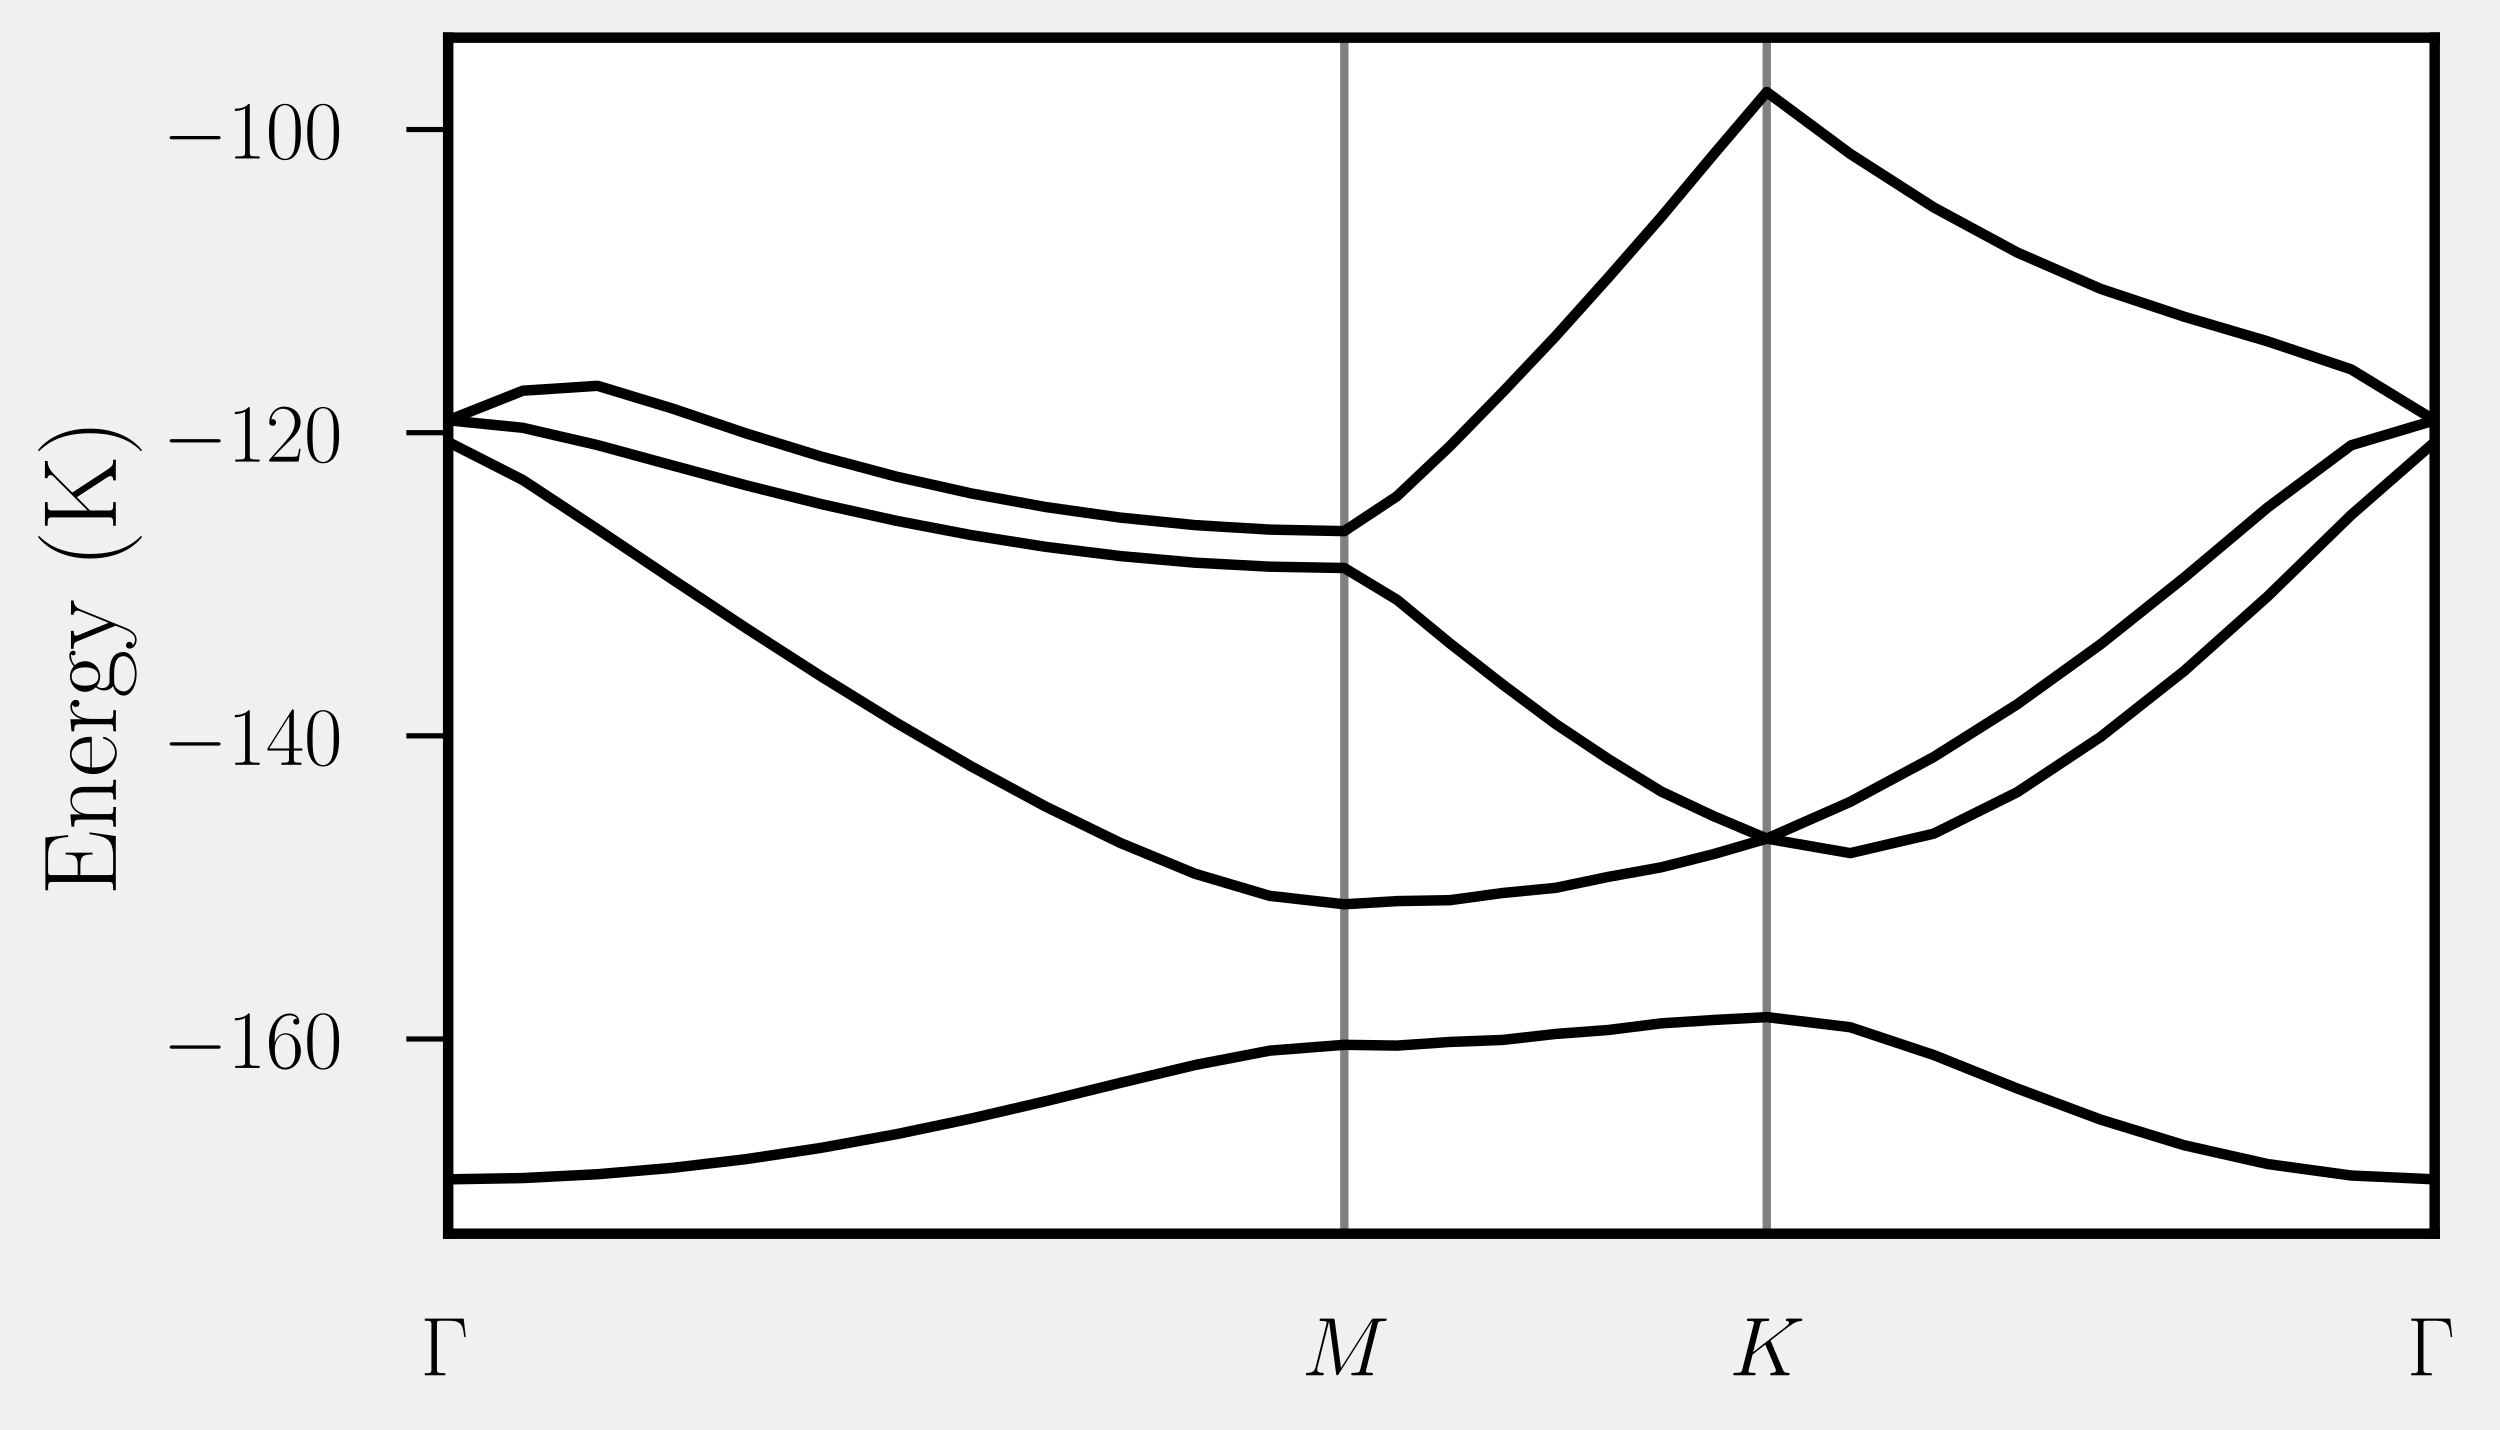
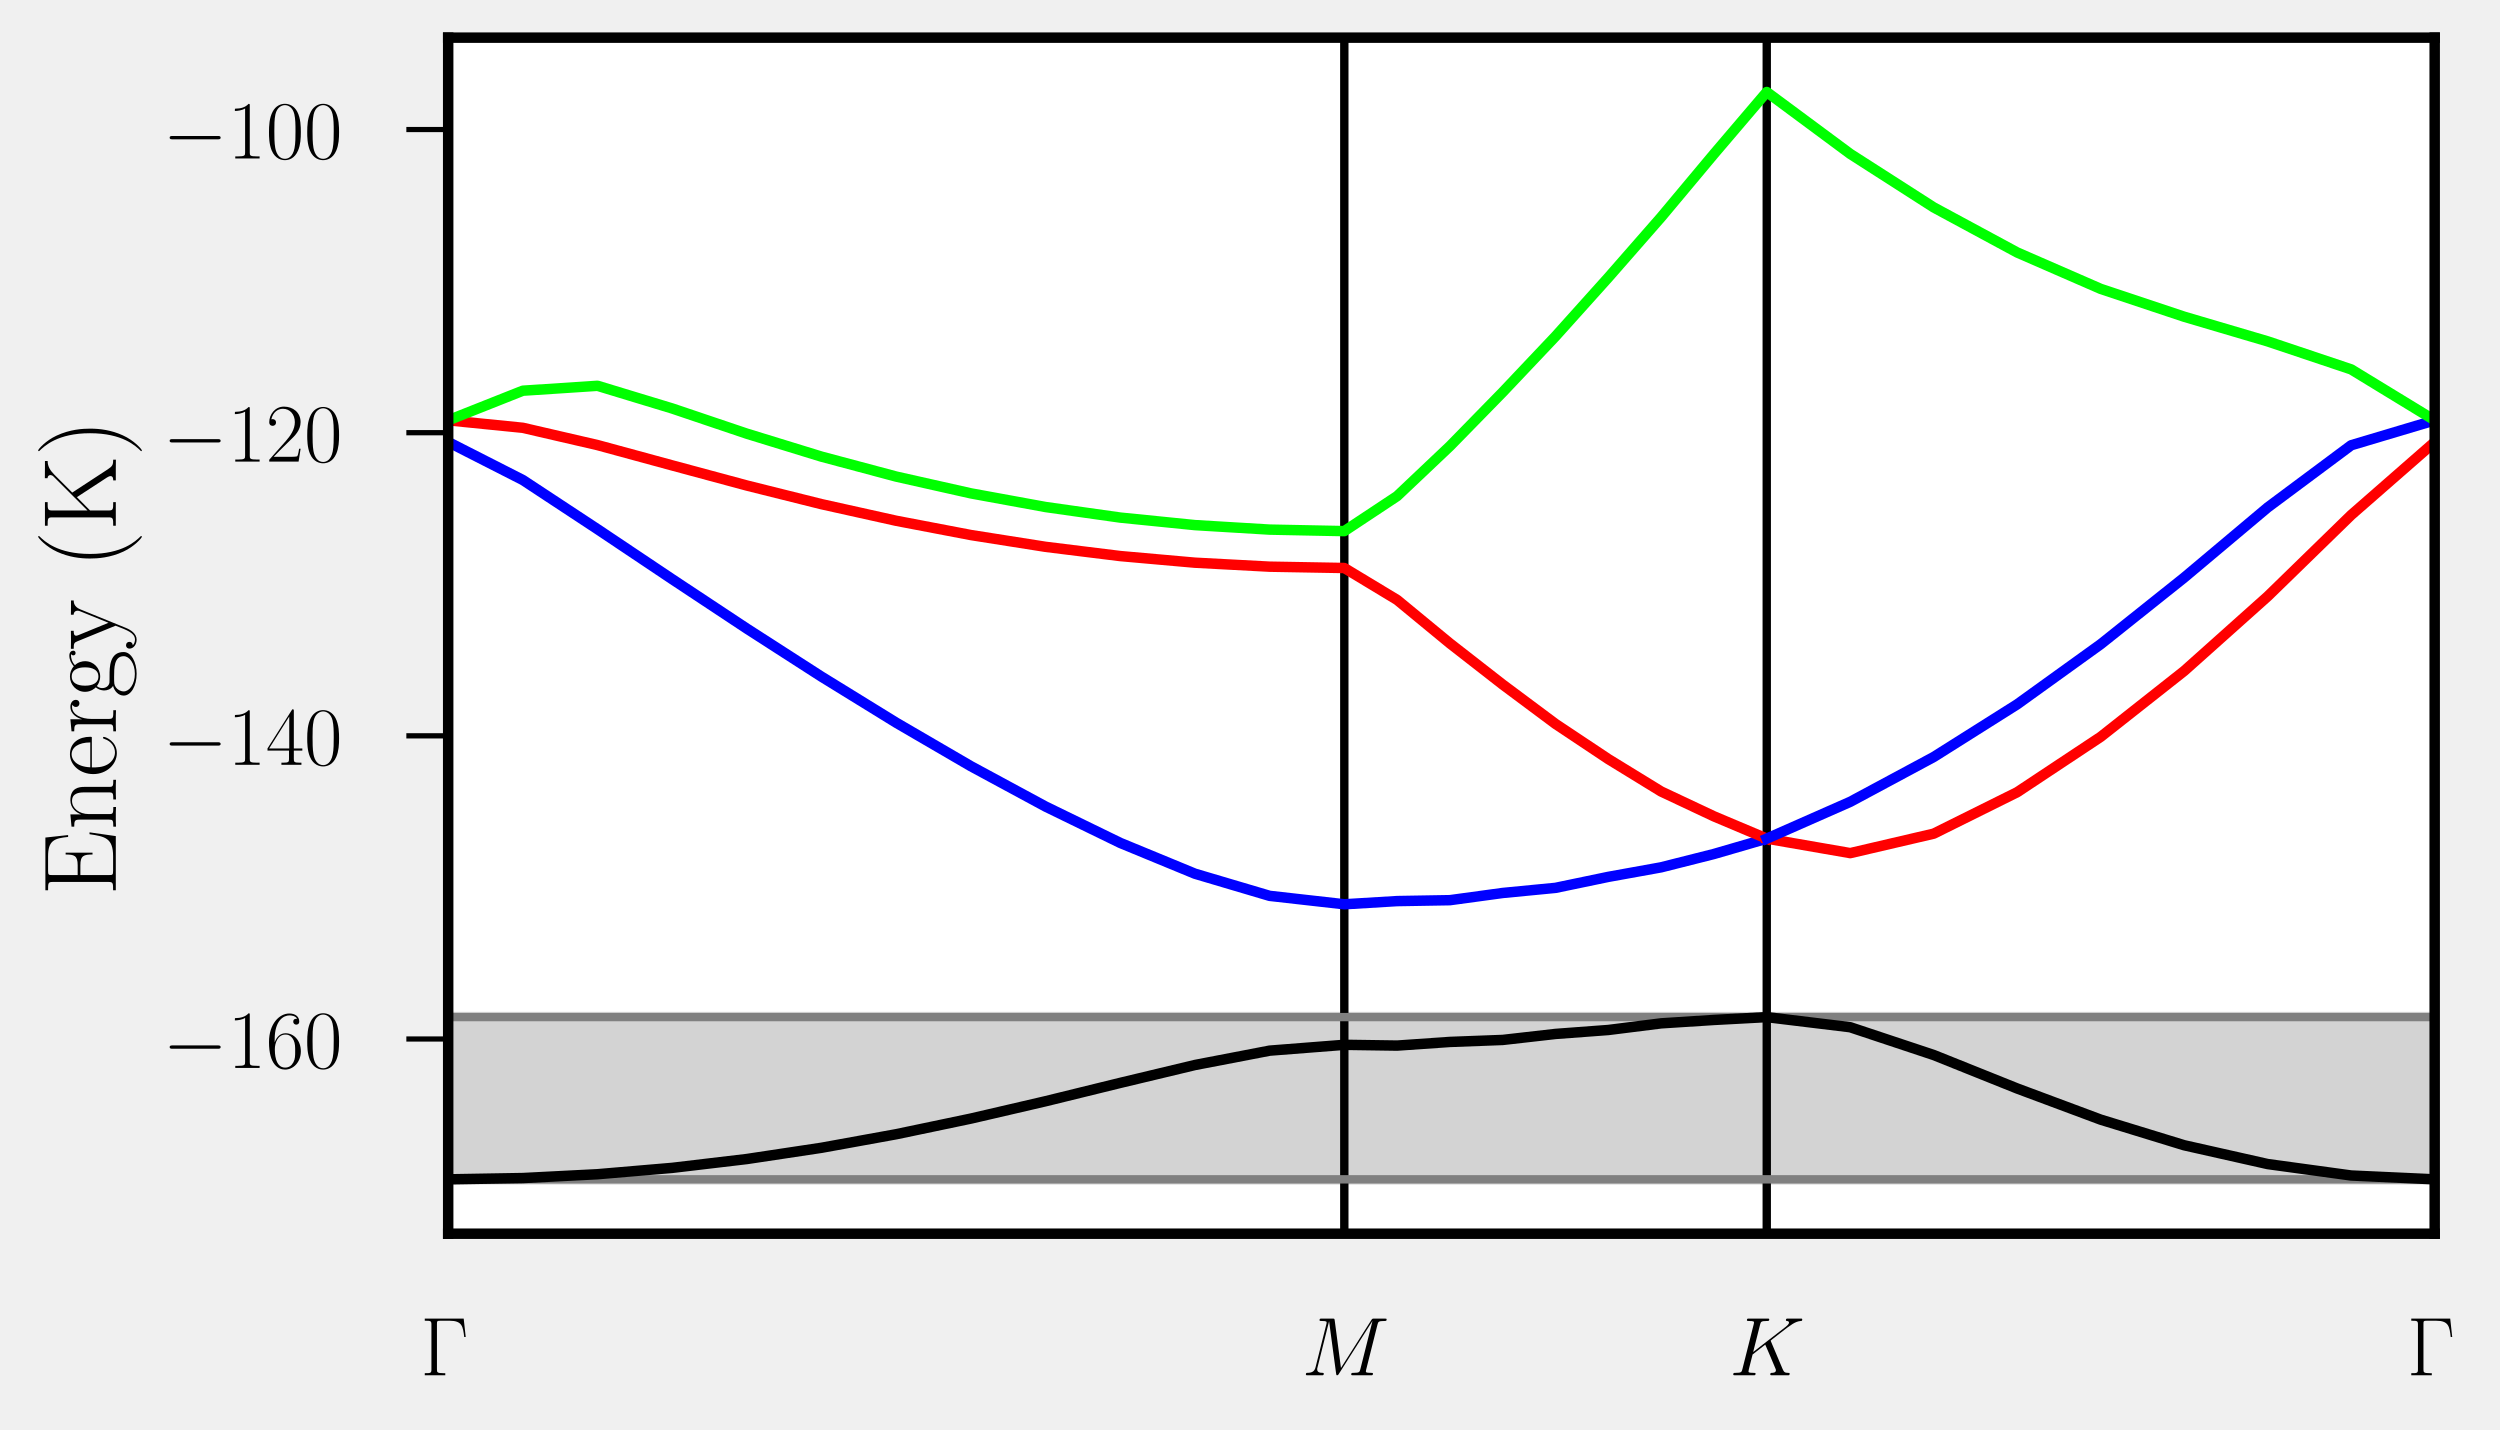
<svg xmlns="http://www.w3.org/2000/svg" xmlns:xlink="http://www.w3.org/1999/xlink" height="136.643pt" version="1.1" viewBox="0 0 239.034 136.643" width="239.034pt">
  <defs>
    <style type="text/css">*{stroke-linecap:butt;stroke-linejoin:round;}</style>
  </defs>
  <g id="figure_1">
    <g id="patch_1">
      <path d="M -0 136.643  L 239.034 136.643  L 239.034 0  L -0 0  z " style="fill:none;" />
    </g>
    <g id="axes_1">
      <g id="patch_2">
        <path d="M 42.852 117.959  L 232.789 117.959  L 232.789 3.6  L 42.852 3.6  z " style="fill:#ffffff;" />
      </g>
+       <g id="PolyCollection_1">
+         <defs>
+           <path d="M 42.852 -39.394  L 42.852 -23.883  L 46.422 -23.883  L 49.992 -23.883  L 53.562 -23.883  L 57.132 -23.883  L 60.702 -23.883  L 64.272 -23.883  L 67.842 -23.883  L 71.413 -23.883  L 74.983 -23.883  L 78.553 -23.883  L 82.123 -23.883  L 85.693 -23.883  L 89.263 -23.883  L 92.833 -23.883  L 96.403 -23.883  L 99.973 -23.883  L 103.543 -23.883  L 107.114 -23.883  L 110.684 -23.883  L 114.254 -23.883  L 117.824 -23.883  L 121.394 -23.883  L 124.964 -23.883  L 128.534 -23.883  L 133.583 -23.883  L 138.632 -23.883  L 143.681 -23.883  L 148.73 -23.883  L 153.779 -23.883  L 158.828 -23.883  L 163.876 -23.883  L 168.925 -23.883  L 176.908 -23.883  L 184.891 -23.883  L 192.874 -23.883  L 200.857 -23.883  L 208.84 -23.883  L 216.823 -23.883  L 224.806 -23.883  L 232.789 -23.883  L 232.789 -39.394  L 232.789 -39.394  L 224.806 -39.394  L 216.823 -39.394  L 208.84 -39.394  L 200.857 -39.394  L 192.874 -39.394  L 184.891 -39.394  L 176.908 -39.394  L 168.925 -39.394  L 163.876 -39.394  L 158.828 -39.394  L 153.779 -39.394  L 148.73 -39.394  L 143.681 -39.394  L 138.632 -39.394  L 133.583 -39.394  L 128.534 -39.394  L 124.964 -39.394  L 121.394 -39.394  L 117.824 -39.394  L 114.254 -39.394  L 110.684 -39.394  L 107.114 -39.394  L 103.543 -39.394  L 99.973 -39.394  L 96.403 -39.394  L 92.833 -39.394  L 89.263 -39.394  L 85.693 -39.394  L 82.123 -39.394  L 78.553 -39.394  L 74.983 -39.394  L 71.413 -39.394  L 67.842 -39.394  L 64.272 -39.394  L 60.702 -39.394  L 57.132 -39.394  L 53.562 -39.394  L 49.992 -39.394  L 46.422 -39.394  L 42.852 -39.394  z " id="ma43bc53a1f" style="stroke:#d3d3d3;" />
+         </defs>
+         <g clip-path="url(#p70a3d787f3)">
+           <use style="fill:#d3d3d3;stroke:#d3d3d3;" x="0" xlink:href="#ma43bc53a1f" y="136.643" />
+         </g>
+       </g>
      <g id="matplotlib.axis_1">
        <g id="xtick_1">
          <g id="text_1">
            <g transform="translate(40.20741 131.4936)scale(0.08 -0.08)">
              <defs>
                <path d="M 51.797 68  L 5.094 68  L 5.094 65.406  C 12 65.406 13.094 65.406 13.094 60.906  L 13.094 7  C 13.094 2.5 12 2.5 5.094 2.5  L 5.094 0  C 8 0 13.594 0 16.703 0  C 20.797 0 25.594 0 29.703 0  L 29.703 2.5  L 27.5 2.5  C 19.906 2.5 19.703 3.5 19.703 7.109  L 19.703 61.5  C 19.703 64.906 19.906 65.406 23.906 65.406  L 34.906 65.406  C 50.094 65.406 50.906 58.406 52.406 45.906  L 54.203 45.906  z " id="CMR17-0" />
              </defs>
              <use transform="scale(0.996264)" xlink:href="#CMR17-0" />
            </g>
          </g>
        </g>
        <g id="xtick_2">
          <g id="text_2">
            <g transform="translate(124.4678 131.4936)scale(0.08 -0.08)">
              <defs>
                <path d="M 90.797 60.719  C 91.703 64.109 91.906 65.109 99 65.109  C 100.906 65.109 101.797 65.109 101.797 67  C 101.797 68 101.094 68 99.203 68  L 87.203 68  C 84.703 68 84.594 67.906 83.5 66.297  L 47 8.781  L 39.5 65.797  C 39.203 68 39.094 68 36.5 68  L 24.094 68  C 22.203 68 21.297 68 21.297 66.109  C 21.297 65.109 22.203 65.109 23.703 65.109  C 29.797 65.109 29.797 64.312 29.797 63.219  C 29.797 63.031 29.797 62.422 29.406 60.922  L 16.594 9.906  C 15.406 5.109 13.094 2.906 6.406 2.906  C 6.094 2.906 4.906 2.906 4.906 1.141  C 4.906 0 5.797 0 6.203 0  C 8.203 0 13.297 0 15.297 0  L 20.094 0  C 21.5 0 23.203 0 24.594 0  C 25.297 0 26.406 0 26.406 1.906  C 26.406 2.812 25.406 2.906 25 2.906  C 21.703 2.906 18.5 3.5 18.5 7.094  C 18.5 8.094 18.5 8.188 18.906 9.578  L 32.703 64.516  L 32.797 64.516  L 41.094 2.688  C 41.406 0.297 41.5 0 42.406 0  C 43.5 0 44 0.797 44.5 1.703  L 84.703 65.016  L 84.797 65.016  L 70.297 7.391  C 69.406 3.906 69.203 2.906 62.203 2.906  C 60.297 2.906 59.297 2.906 59.297 1.094  C 59.297 0 60.203 0 60.797 0  C 62.5 0 64.5 0 66.203 0  L 78 0  C 79.703 0 81.797 0 83.5 0  C 84.297 0 85.406 0 85.406 1.906  C 85.406 2.906 84.5 2.906 83 2.906  C 76.906 2.906 76.906 3.656 76.906 4.594  C 76.906 4.703 76.906 5.391 77.094 6.188  z " id="CMMI12-77" />
              </defs>
              <use transform="scale(0.996264)" xlink:href="#CMMI12-77" />
            </g>
          </g>
        </g>
        <g id="xtick_3">
          <g id="text_3">
            <g transform="translate(165.3547 131.4936)scale(0.08 -0.08)">
              <defs>
                <path d="M 50 40.172  C 49.906 40.469 49.5 41.266 49.5 41.578  C 49.5 41.672 49.594 41.766 51.297 43.062  L 61 50.656  C 74.406 61.016 78.797 64.5 85.703 65.109  C 86.406 65.109 87.406 65.109 87.406 66.906  C 87.406 67.5 87.094 68 86.297 68  C 85.203 68 84 68 82.906 68  L 79.094 68  C 76 68 72.703 68 69.703 68  C 69 68 67.797 68 67.797 66.203  C 67.797 65.203 68.5 65.109 69.094 65.109  C 70.203 65 71.5 64.609 71.5 63.219  C 71.5 61.234 68.5 58.828 67.703 58.234  L 28.5 27.875  L 36.797 60.734  C 37.703 64.109 37.906 65.109 45 65.109  C 46.906 65.109 47.797 65.109 47.797 67  C 47.797 68 46.797 68 46.297 68  C 44.5 68 42.406 68 40.5 68  L 28.703 68  C 26.906 68 24.703 68 22.906 68  C 22.094 68 21 68 21 66.109  C 21 65.109 21.906 65.109 23.406 65.109  C 29.5 65.109 29.5 64.312 29.5 63.219  C 29.5 63.031 29.5 62.422 29.094 60.922  L 15.594 7.375  C 14.703 3.891 14.5 2.891 7.5 2.891  C 5.594 2.891 4.594 2.891 4.594 1.094  C 4.594 0 5.5 0 6.094 0  C 8 0 10 0 11.906 0  L 23.594 0  C 25.5 0 27.594 0 29.5 0  C 30.297 0 31.406 0 31.406 1.891  C 31.406 2.891 30.5 2.891 29 2.891  C 22.906 2.891 22.906 3.688 22.906 4.688  C 22.906 5.391 23.5 7.875 23.906 9.469  L 27.797 24.891  L 43 36.734  C 45.906 30.359 51.203 17.625 55.297 7.891  C 55.594 7.281 55.797 6.688 55.797 5.984  C 55.797 2.891 51.797 2.891 50.906 2.891  C 50 2.891 49 2.891 49 1  C 49 0 50.094 0 50.406 0  C 53.906 0 57.594 0 61.094 0  L 65.906 0  C 67.406 0 69.094 0 70.594 0  C 71.203 0 72.297 0 72.297 1.891  C 72.297 2.891 71.406 2.891 70.406 2.891  C 66.703 2.891 65.406 3.688 63.906 7.281  z " id="CMMI12-75" />
              </defs>
              <use transform="scale(0.996264)" xlink:href="#CMMI12-75" />
            </g>
          </g>
        </g>
        <g id="xtick_4">
          <g id="text_4">
            <g transform="translate(230.145 131.4936)scale(0.08 -0.08)">
              <use transform="scale(0.996264)" xlink:href="#CMR17-0" />
            </g>
          </g>
        </g>
      </g>
      <g id="matplotlib.axis_2">
        <g id="ytick_1">
          <g id="line2d_1">
            <defs>
-               <path d="M 0 0  L -4 0  " id="m6689c58e47" style="stroke:#000000;stroke-width:0.5;" />
+               <path d="M 0 0  L -4 0  " id="m77a286fd39" style="stroke:#000000;stroke-width:0.5;" />
            </defs>
            <g>
-               <use style="stroke:#000000;stroke-width:0.5;" x="42.852" xlink:href="#m6689c58e47" y="99.341" />
+               <use style="stroke:#000000;stroke-width:0.5;" x="42.852" xlink:href="#m77a286fd39" y="99.341" />
            </g>
          </g>
          <g id="text_5">
            <g transform="translate(15.56264 102.1082)scale(0.08 -0.08)">
              <defs>
                <path d="M 65.906 23  C 67.594 23 69.406 23 69.406 25  C 69.406 27 67.594 27 65.906 27  L 11.797 27  C 10.094 27 8.297 27 8.297 25  C 8.297 23 10.094 23 11.797 23  z " id="CMSY10-0" />
                <path d="M 26.594 63.406  C 26.594 65.5 26.5 65.5 25.094 65.5  C 21.203 61.188 15.297 59.797 9.703 59.797  C 9.406 59.797 8.906 59.797 8.797 59.5  C 8.703 59.297 8.703 59.094 8.703 57  C 11.797 57 17 57.594 21 59.984  L 21 7.203  C 21 3.688 20.797 2.5 12.203 2.5  L 9.203 2.5  L 9.203 0  C 14 0 19 0 23.797 0  C 28.594 0 33.594 0 38.406 0  L 38.406 2.5  L 35.406 2.5  C 26.797 2.5 26.594 3.594 26.594 7.156  z " id="CMR17-49" />
                <path d="M 10.594 34  C 10.594 57.656 21.797 63 28.297 63  C 30.406 63 35.5 62.641 37.5 59  C 35.906 59 32.906 59 32.906 55.516  C 32.906 52.828 35.094 51.922 36.5 51.922  C 37.406 51.922 40.094 52.312 40.094 55.625  C 40.094 61.781 35.094 65.297 28.203 65.297  C 16.297 65.297 3.797 52.969 3.797 31  C 3.797 3.953 15.094 -2 23.094 -2  C 32.797 -2 42 6.672 42 20.047  C 42 32.516 33.906 41.594 23.703 41.594  C 17.594 41.594 13.094 37.609 10.594 30.625  z M 23.094 0.391  C 10.797 0.391 10.797 18.75 10.797 22.438  C 10.797 29.625 14.203 40 23.5 40  C 25.203 40 30.094 40 33.406 33.125  C 35.203 29.219 35.203 25.141 35.203 20.141  C 35.203 14.75 35.203 10.781 33.094 6.781  C 30.906 2.672 27.703 0.391 23.094 0.391  z " id="CMR17-54" />
                <path d="M 42 31.641  C 42 37.75 41.906 48.125 37.703 56.109  C 34 63.109 28.094 65.594 22.906 65.594  C 18.094 65.594 12 63.406 8.203 56.203  C 4.203 48.719 3.797 39.438 3.797 31.641  C 3.797 25.953 3.906 17.281 7 9.672  C 11.297 -0.609 19 -2 22.906 -2  C 27.5 -2 34.5 -0.109 38.594 9.375  C 41.594 16.281 42 24.359 42 31.641  z M 22.906 -0.406  C 16.5 -0.406 12.703 5.078 11.297 12.688  C 10.203 18.562 10.203 27.156 10.203 32.75  C 10.203 40.438 10.203 46.828 11.5 52.922  C 13.406 61.391 19 64 22.906 64  C 27 64 32.297 61.297 34.203 53.125  C 35.5 47.438 35.594 40.734 35.594 32.75  C 35.594 26.25 35.594 18.266 34.406 12.375  C 32.297 1.484 26.406 -0.406 22.906 -0.406  z " id="CMR17-48" />
              </defs>
              <use transform="scale(0.996264)" xlink:href="#CMSY10-0" />
              <use transform="translate(77.48747 0)scale(0.996264)" xlink:href="#CMR17-49" />
              <use transform="translate(123.1779 0)scale(0.996264)" xlink:href="#CMR17-54" />
              <use transform="translate(168.8684 0)scale(0.996264)" xlink:href="#CMR17-48" />
            </g>
          </g>
        </g>
        <g id="ytick_2">
          <g id="line2d_2">
            <g>
-               <use style="stroke:#000000;stroke-width:0.5;" x="42.852" xlink:href="#m6689c58e47" y="70.356" />
+               <use style="stroke:#000000;stroke-width:0.5;" x="42.852" xlink:href="#m77a286fd39" y="70.356" />
            </g>
          </g>
          <g id="text_6">
            <g transform="translate(15.56264 73.12333)scale(0.08 -0.08)">
              <defs>
                <path d="M 33.594 64.406  C 33.594 66.5 33.5 66.5 31.703 66.5  L 2 19.594  L 2 17  L 27.797 17  L 27.797 7.141  C 27.797 3.5 27.594 2.5 20.594 2.5  L 18.703 2.5  L 18.703 0  C 21.906 0 27.297 0 30.703 0  C 34.094 0 39.5 0 42.703 0  L 42.703 2.5  L 40.797 2.5  C 33.797 2.5 33.594 3.5 33.594 7.141  L 33.594 17  L 43.797 17  L 43.797 19.594  L 33.594 19.594  z M 28.094 57.859  L 28.094 19.594  L 4 19.594  z " id="CMR17-52" />
              </defs>
              <use transform="scale(0.996264)" xlink:href="#CMSY10-0" />
              <use transform="translate(77.48747 0)scale(0.996264)" xlink:href="#CMR17-49" />
              <use transform="translate(123.1779 0)scale(0.996264)" xlink:href="#CMR17-52" />
              <use transform="translate(168.8684 0)scale(0.996264)" xlink:href="#CMR17-48" />
            </g>
          </g>
        </g>
        <g id="ytick_3">
          <g id="line2d_3">
            <g>
-               <use style="stroke:#000000;stroke-width:0.5;" x="42.852" xlink:href="#m6689c58e47" y="41.371" />
+               <use style="stroke:#000000;stroke-width:0.5;" x="42.852" xlink:href="#m77a286fd39" y="41.371" />
            </g>
          </g>
          <g id="text_7">
            <g transform="translate(15.56264 44.13843)scale(0.08 -0.08)">
              <defs>
                <path d="M 41.703 15.453  L 39.906 15.453  C 38.906 8.375 38.094 7.172 37.703 6.562  C 37.203 5.766 30 5.766 28.594 5.766  L 9.406 5.766  C 13 9.672 20 16.75 28.5 24.953  C 34.594 30.734 41.703 37.531 41.703 47.422  C 41.703 59.219 32.297 66 21.797 66  C 10.797 66 4.094 56.312 4.094 47.344  C 4.094 43.438 7 42.938 8.203 42.938  C 9.203 42.938 12.203 43.547 12.203 47.031  C 12.203 50.109 9.594 51 8.203 51  C 7.594 51 7 50.906 6.594 50.703  C 8.5 59.219 14.297 63.406 20.406 63.406  C 29.094 63.406 34.797 56.516 34.797 47.422  C 34.797 38.734 29.703 31.25 24 24.75  L 4.094 2.281  L 4.094 0  L 39.297 0  z " id="CMR17-50" />
              </defs>
              <use transform="scale(0.996264)" xlink:href="#CMSY10-0" />
              <use transform="translate(77.48747 0)scale(0.996264)" xlink:href="#CMR17-49" />
              <use transform="translate(123.1779 0)scale(0.996264)" xlink:href="#CMR17-50" />
              <use transform="translate(168.8684 0)scale(0.996264)" xlink:href="#CMR17-48" />
            </g>
          </g>
        </g>
        <g id="ytick_4">
          <g id="line2d_4">
            <g>
-               <use style="stroke:#000000;stroke-width:0.5;" x="42.852" xlink:href="#m6689c58e47" y="12.386" />
+               <use style="stroke:#000000;stroke-width:0.5;" x="42.852" xlink:href="#m77a286fd39" y="12.386" />
            </g>
          </g>
          <g id="text_8">
            <g transform="translate(15.56264 15.15353)scale(0.08 -0.08)">
              <use transform="scale(0.996264)" xlink:href="#CMSY10-0" />
              <use transform="translate(77.48747 0)scale(0.996264)" xlink:href="#CMR17-49" />
              <use transform="translate(123.1779 0)scale(0.996264)" xlink:href="#CMR17-48" />
              <use transform="translate(168.8684 0)scale(0.996264)" xlink:href="#CMR17-48" />
            </g>
          </g>
        </g>
        <g id="text_9">
          <g transform="translate(11.07198 85.63069)rotate(-90)scale(0.1 -0.1)">
            <defs>
              <path d="M 60.703 25.234  L 58.906 25.234  C 56.703 10.562 55.406 2.594 37.797 2.594  L 23.906 2.594  C 19.906 2.594 19.703 3.078 19.703 6.469  L 19.703 34  L 29.094 34  C 38.5 34 39.406 30.625 39.406 22.344  L 41.203 22.344  L 41.203 48.141  L 39.406 48.141  C 39.406 39.953 38.5 36.594 29.094 36.594  L 19.703 36.594  L 19.703 61.141  C 19.703 64.5 19.906 65 23.906 65  L 37.594 65  C 53.094 65 54.906 58.891 56.297 45.766  L 58.094 45.766  L 55.703 67.578  L 5.094 67.578  L 5.094 65  C 12 65 13.094 65 13.094 60.531  L 13.094 7.047  C 13.094 2.594 12 2.594 5.094 2.594  L 5.094 0  L 57.094 0  z " id="CMR17-69" />
              <path d="M 41.5 30.203  C 41.5 35.297 40.5 43.594 28.703 43.594  C 20.797 43.594 16.703 37.5 15.203 33.5  L 15.094 33.5  L 15.094 43.594  L 3.297 42.5  L 3.297 39.906  C 9.203 39.906 10.094 39.297 10.094 34.5  L 10.094 6.688  C 10.094 2.875 9.703 2.391 3.297 2.391  L 3.297 -0.203  C 5.703 0 10.094 0 12.703 0  C 15.297 0 19.797 0 22.203 -0.203  L 22.203 2.391  C 15.797 2.391 15.406 2.781 15.406 6.688  L 15.406 25.906  C 15.406 35.109 21 42 28 42  C 35.406 42 36.203 35.406 36.203 30.594  L 36.203 6.688  C 36.203 2.875 35.797 2.391 29.406 2.391  L 29.406 -0.203  C 31.797 0 36.203 0 38.797 0  C 41.406 0 45.906 0 48.297 -0.203  L 48.297 2.391  C 41.906 2.391 41.5 2.781 41.5 6.688  z " id="CMR17-110" />
              <path d="M 38.094 23  C 38.5 23.406 38.5 23.609 38.5 24.625  C 38.5 34.969 33.094 44 21.703 44  C 11.094 44 2.703 33.891 2.703 21.609  C 2.703 8.609 12.203 -1 22.797 -1  C 34 -1 38.406 9.484 38.406 11.562  C 38.406 12.25 37.797 12.25 37.594 12.25  C 36.906 12.25 36.797 12.047 36.406 10.875  C 34.203 4.141 28.703 0.797 23.5 0.797  C 19.203 0.797 14.906 3.172 12.203 7.5  C 9.094 12.547 9.094 18.375 9.094 23  z M 9.203 24.5  C 9.906 39.141 17.594 42.406 21.594 42.406  C 28.406 42.406 33 35.891 33.094 24.5  z " id="CMR17-101" />
              <path d="M 15 23.391  C 15 33 19.094 42 26.594 42  C 27.297 42 28 41.906 28.703 41.594  C 28.703 41.594 26.5 40.891 26.5 38.312  C 26.5 35.906 28.406 34.906 29.906 34.906  C 31.094 34.906 33.297 35.609 33.297 38.406  C 33.297 41.609 30.094 43.594 26.703 43.594  C 19.094 43.594 15.797 36.203 14.797 32.703  L 14.703 32.703  L 14.703 43.594  L 3.094 42.5  L 3.094 39.906  C 9 39.906 9.906 39.297 9.906 34.5  L 9.906 6.688  C 9.906 2.875 9.5 2.391 3.094 2.391  L 3.094 -0.203  C 5.5 0 10.094 0 12.703 0  C 15.594 0 20.703 0 23.406 -0.203  L 23.406 2.391  C 16.203 2.391 15 2.391 15 6.875  z " id="CMR17-114" />
              <path d="M 11.094 18.188  C 13 16.688 16.297 15 20.297 15  C 28.203 15 35 21.203 35 29.5  C 35 32.094 34.203 36.094 31.203 39.203  C 34 42.062 38.094 43 40.406 43  C 40.797 43 41.406 43 41.906 42.719  C 41.5 42.625 40.594 42.234 40.594 40.703  C 40.594 39.484 41.5 38.609 42.797 38.609  C 44.297 38.609 45.094 39.578 45.094 40.844  C 45.094 42.672 43.594 44.594 40.406 44.594  C 36.406 44.594 32.906 42.781 30.094 40.312  C 27.094 43.016 23.5 44 20.297 44  C 12.406 44 5.594 37.797 5.594 29.5  C 5.594 23.781 8.906 20.188 9.906 19.188  C 6.906 15.688 6.906 11.609 6.906 11.109  C 6.906 8.516 7.906 4.719 11.297 2.625  C 6.094 1.328 2 -2.641 2 -7.594  C 2 -14.734 11.5 -20 22.906 -20  C 33.906 -20 43.797 -14.938 43.797 -7.484  C 43.797 6 29 6 21.297 6  C 19 6 14.906 6 14.406 6.109  C 11.297 6.609 9.203 9.406 9.203 12.906  C 9.203 13.797 9.203 16 11.094 18.188  z M 20.297 16.688  C 11.5 16.688 11.5 27.5 11.5 29.516  C 11.5 31.5 11.5 42.312 20.297 42.312  C 29.094 42.312 29.094 31.5 29.094 29.516  C 29.094 27.5 29.094 16.688 20.297 16.688  z M 22.906 -18.297  C 12.906 -18.297 6 -13.047 6 -7.594  C 6 -4.516 7.703 -1.641 9.906 -0.062  C 12.406 1.625 13.406 1.625 20.203 1.625  C 28.406 1.625 39.797 1.625 39.797 -7.594  C 39.797 -13.047 32.906 -18.297 22.906 -18.297  z " id="CMR17-103" />
              <path d="M 39 34.328  C 41.5 40.406 46 40.406 47.406 40.406  L 47.406 43  C 45.5 43 43 43 41.094 43  C 39 43 35.703 43 33.703 43.094  L 33.703 40.5  C 37.5 40.203 37.594 37.406 37.594 36.609  C 37.594 35.625 37.406 35.125 36.906 33.922  L 26 7.016  L 14.094 36.031  C 13.594 37.219 13.594 37.906 13.594 38.016  C 13.594 40.203 15.906 40.406 18.297 40.406  L 18.297 43.094  C 15.906 43 11.594 43 9.094 43  C 6.406 43 3.203 43 1 43.094  L 1 40.406  C 6.406 40.406 7 39.906 8.297 36.719  L 23.203 0.234  C 18.703 -11.531 16.094 -18.406 9.797 -18.406  C 8.703 -18.406 6.203 -18.109 4.406 -16.312  C 6.703 -16.109 7.703 -14.719 7.703 -13.016  C 7.703 -11.328 6.5 -9.828 4.5 -9.828  C 2.297 -9.828 1.203 -11.328 1.203 -13.125  C 1.203 -17.109 5.297 -20 9.797 -20  C 15.594 -20 19.203 -14.406 21.203 -9.438  z " id="CMR17-121" />
              <path d="M 30.594 -24.391  C 30.594 -24.297 30.594 -24.094 30.297 -23.797  C 25.703 -19.125 13.406 -6.359 13.406 24.703  C 13.406 55.766 25.5 68.422 30.406 73.391  C 30.406 73.5 30.594 73.703 30.594 74  C 30.594 74.297 30.297 74.5 29.906 74.5  C 28.797 74.5 20.297 67.125 15.406 56.156  C 10.406 45.109 9 34.359 9 24.812  C 9 17.625 9.703 5.484 15.703 -7.359  C 20.5 -17.734 28.703 -25 29.906 -25  C 30.406 -25 30.594 -24.797 30.594 -24.391  z " id="CMR17-40" />
              <path d="M 36.906 41.797  L 54.203 59.094  C 57.797 62.594 61.594 65.406 67.203 65.406  L 67.203 68  C 65.203 68 62.703 68 60.703 68  C 58 68 53.297 68 50.703 68.094  L 50.703 65.5  C 53.297 65.312 53.703 63.516 53.703 62.797  C 53.703 62.109 53.297 61.016 52.906 60.422  L 19.703 27.156  L 19.703 60.938  C 19.703 65.406 20.797 65.406 27.703 65.406  L 27.703 68  C 24.797 68 19.5 68 16.406 68  C 13.297 68 8 68 5.094 68  L 5.094 65.406  C 12 65.406 13.094 65.406 13.094 60.922  L 13.094 6.969  C 13.094 2.5 12 2.5 5.094 2.5  L 5.094 0  C 8 0 13.297 0 16.406 0  C 19.5 0 24.797 0 27.703 0  L 27.703 2.5  C 20.797 2.5 19.703 2.5 19.703 6.984  L 19.703 24.672  L 32.5 37.344  L 51.406 8.391  C 52 7.391 52.703 6.094 52.703 5.094  C 52.703 2.5 49.906 2.5 48.594 2.5  L 48.594 0  C 51.797 0 56.406 0 59.703 0  C 62.094 0 66.203 0 68.5 -0.094  L 68.5 2.5  C 63.703 2.5 62.203 3.094 59.203 7.703  z " id="CMR17-75" />
              <path d="M 26.297 24.703  C 26.297 31.875 25.594 44.016 19.594 56.859  C 14.797 67.234 6.594 74.5 5.406 74.5  C 5.094 74.5 4.703 74.391 4.703 73.891  C 4.703 73.703 4.797 73.594 4.906 73.391  C 9.703 68.406 21.906 55.75 21.906 24.75  C 21.906 -6.359 9.797 -19.016 4.906 -24.016  C 4.797 -24.203 4.703 -24.312 4.703 -24.5  C 4.703 -25 5.094 -25 5.406 -25  C 6.5 -25 15 -17.625 19.906 -6.656  C 24.906 4.391 26.297 15.141 26.297 24.703  z " id="CMR17-41" />
            </defs>
            <use transform="scale(0.996264)" xlink:href="#CMR17-69" />
            <use transform="translate(62.5863 0)scale(0.996264)" xlink:href="#CMR17-110" />
            <use transform="translate(113.4817 0)scale(0.996264)" xlink:href="#CMR17-101" />
            <use transform="translate(153.9673 0)scale(0.996264)" xlink:href="#CMR17-114" />
            <use transform="translate(189.2481 0)scale(0.996264)" xlink:href="#CMR17-103" />
            <use transform="translate(234.9386 0)scale(0.996264)" xlink:href="#CMR17-121" />
            <use transform="translate(313.3075 0)scale(0.996264)" xlink:href="#CMR17-40" />
            <use transform="translate(348.5882 0)scale(0.996264)" xlink:href="#CMR17-75" />
            <use transform="translate(420.263 0)scale(0.996264)" xlink:href="#CMR17-41" />
          </g>
        </g>
      </g>
      <g id="line2d_5">
-         <path clip-path="url(#pb837774177)" d="M 128.534 117.959  L 128.534 3.6  " style="fill:none;stroke:#808080;stroke-linecap:square;stroke-width:0.8;" />
+         <path clip-path="url(#p70a3d787f3)" d="M 128.534 117.959  L 128.534 3.6  " style="fill:none;stroke:#000000;stroke-linecap:square;stroke-width:0.8;" />
      </g>
      <g id="line2d_6">
-         <path clip-path="url(#pb837774177)" d="M 168.925 117.959  L 168.925 3.6  " style="fill:none;stroke:#808080;stroke-linecap:square;stroke-width:0.8;" />
+         <path clip-path="url(#p70a3d787f3)" d="M 168.925 117.959  L 168.925 3.6  " style="fill:none;stroke:#000000;stroke-linecap:square;stroke-width:0.8;" />
      </g>
      <g id="line2d_7">
-         <path clip-path="url(#pb837774177)" d="M 42.852 112.761  L 46.422 112.699  L 49.992 112.638  L 53.562 112.455  L 57.132 112.272  L 60.702 111.968  L 64.272 111.664  L 67.842 111.241  L 71.413 110.818  L 74.983 110.28  L 78.553 109.742  L 82.123 109.094  L 85.693 108.446  L 89.263 107.699  L 92.833 106.951  L 96.403 106.122  L 99.973 105.292  L 103.543 104.415  L 107.114 103.538  L 110.684 102.684  L 114.254 101.829  L 117.824 101.143  L 121.394 100.456  L 124.964 100.177  L 128.534 99.898  L 133.583 99.973  L 138.632 99.623  L 143.681 99.432  L 148.73 98.858  L 153.779 98.481  L 158.828 97.846  L 163.876 97.521  L 168.925 97.25  L 176.908 98.218  L 184.891 100.875  L 192.874 104.076  L 200.857 107.054  L 208.84 109.503  L 216.823 111.301  L 224.806 112.394  L 232.789 112.761  " style="fill:none;stroke:#000000;stroke-linecap:square;" />
+         <path clip-path="url(#p70a3d787f3)" d="M 42.852 97.25  L 46.422 97.25  L 49.992 97.25  L 53.562 97.25  L 57.132 97.25  L 60.702 97.25  L 64.272 97.25  L 67.842 97.25  L 71.413 97.25  L 74.983 97.25  L 78.553 97.25  L 82.123 97.25  L 85.693 97.25  L 89.263 97.25  L 92.833 97.25  L 96.403 97.25  L 99.973 97.25  L 103.543 97.25  L 107.114 97.25  L 110.684 97.25  L 114.254 97.25  L 117.824 97.25  L 121.394 97.25  L 124.964 97.25  L 128.534 97.25  L 133.583 97.25  L 138.632 97.25  L 143.681 97.25  L 148.73 97.25  L 153.779 97.25  L 158.828 97.25  L 163.876 97.25  L 168.925 97.25  L 176.908 97.25  L 184.891 97.25  L 192.874 97.25  L 200.857 97.25  L 208.84 97.25  L 216.823 97.25  L 224.806 97.25  L 232.789 97.25  " style="fill:none;stroke:#808080;stroke-linecap:square;stroke-width:0.8;" />
      </g>
      <g id="line2d_8">
-         <path clip-path="url(#pb837774177)" d="M 42.852 42.263  L 46.422 44.08  L 49.992 45.898  L 53.562 48.249  L 57.132 50.6  L 60.702 52.99  L 64.272 55.381  L 67.842 57.744  L 71.413 60.108  L 74.983 62.405  L 78.553 64.702  L 82.123 66.902  L 85.693 69.103  L 89.263 71.182  L 92.833 73.261  L 96.403 75.19  L 99.973 77.119  L 103.543 78.857  L 107.114 80.595  L 110.684 82.067  L 114.254 83.539  L 117.824 84.598  L 121.394 85.656  L 124.964 86.059  L 128.534 86.462  L 133.583 86.157  L 138.632 86.069  L 143.681 85.38  L 148.73 84.891  L 153.779 83.84  L 158.828 82.928  L 163.876 81.653  L 168.925 80.184  L 176.908 81.57  L 184.891 79.708  L 192.874 75.743  L 200.857 70.45  L 208.84 64.152  L 216.823 57.018  L 224.806 49.242  L 232.789 42.263  " style="fill:none;stroke:#000000;stroke-linecap:square;" />
+         <path clip-path="url(#p70a3d787f3)" d="M 42.852 112.761  L 46.422 112.761  L 49.992 112.761  L 53.562 112.761  L 57.132 112.761  L 60.702 112.761  L 64.272 112.761  L 67.842 112.761  L 71.413 112.761  L 74.983 112.761  L 78.553 112.761  L 82.123 112.761  L 85.693 112.761  L 89.263 112.761  L 92.833 112.761  L 96.403 112.761  L 99.973 112.761  L 103.543 112.761  L 107.114 112.761  L 110.684 112.761  L 114.254 112.761  L 117.824 112.761  L 121.394 112.761  L 124.964 112.761  L 128.534 112.761  L 133.583 112.761  L 138.632 112.761  L 143.681 112.761  L 148.73 112.761  L 153.779 112.761  L 158.828 112.761  L 163.876 112.761  L 168.925 112.761  L 176.908 112.761  L 184.891 112.761  L 192.874 112.761  L 200.857 112.761  L 208.84 112.761  L 216.823 112.761  L 224.806 112.761  L 232.789 112.761  " style="fill:none;stroke:#808080;stroke-linecap:square;stroke-width:0.8;" />
      </g>
      <g id="line2d_9">
-         <path clip-path="url(#pb837774177)" d="M 42.852 40.188  L 46.422 40.546  L 49.992 40.904  L 53.562 41.731  L 57.132 42.557  L 60.702 43.528  L 64.272 44.5  L 67.842 45.462  L 71.413 46.424  L 74.983 47.316  L 78.553 48.207  L 82.123 49  L 85.693 49.794  L 89.263 50.476  L 92.833 51.158  L 96.403 51.722  L 99.973 52.285  L 103.543 52.727  L 107.114 53.168  L 110.684 53.485  L 114.254 53.801  L 117.824 53.991  L 121.394 54.182  L 124.964 54.245  L 128.534 54.309  L 133.583 57.358  L 138.632 61.518  L 143.681 65.454  L 148.73 69.217  L 153.779 72.58  L 158.828 75.678  L 163.876 78.054  L 168.925 80.184  L 176.908 76.664  L 184.891 72.377  L 192.874 67.341  L 200.857 61.593  L 208.84 55.224  L 216.823 48.516  L 224.806 42.571  L 232.789 40.188  " style="fill:none;stroke:#000000;stroke-linecap:square;" />
+         <path clip-path="url(#p70a3d787f3)" d="M 42.852 112.761  L 46.422 112.699  L 49.992 112.638  L 53.562 112.455  L 57.132 112.272  L 60.702 111.968  L 64.272 111.664  L 67.842 111.241  L 71.413 110.818  L 74.983 110.28  L 78.553 109.742  L 82.123 109.094  L 85.693 108.446  L 89.263 107.699  L 92.833 106.951  L 96.403 106.122  L 99.973 105.292  L 103.543 104.415  L 107.114 103.538  L 110.684 102.684  L 114.254 101.829  L 117.824 101.143  L 121.394 100.456  L 124.964 100.177  L 128.534 99.898  L 133.583 99.973  L 138.632 99.623  L 143.681 99.432  L 148.73 98.858  L 153.779 98.481  L 158.828 97.846  L 163.876 97.521  L 168.925 97.25  L 176.908 98.218  L 184.891 100.875  L 192.874 104.076  L 200.857 107.054  L 208.84 109.503  L 216.823 111.301  L 224.806 112.394  L 232.789 112.761  " style="fill:none;stroke:#000000;stroke-linecap:square;" />
      </g>
      <g id="line2d_10">
-         <path clip-path="url(#pb837774177)" d="M 42.852 40.188  L 46.422 38.772  L 49.992 37.356  L 53.562 37.122  L 57.132 36.887  L 60.702 37.972  L 64.272 39.056  L 67.842 40.262  L 71.413 41.467  L 74.983 42.565  L 78.553 43.663  L 82.123 44.616  L 85.693 45.569  L 89.263 46.371  L 92.833 47.173  L 96.403 47.826  L 99.973 48.479  L 103.543 48.984  L 107.114 49.489  L 110.684 49.848  L 114.254 50.208  L 117.824 50.423  L 121.394 50.638  L 124.964 50.71  L 128.534 50.782  L 133.583 47.437  L 138.632 42.657  L 143.681 37.492  L 148.73 32.154  L 153.779 26.531  L 158.828 20.76  L 163.876 14.723  L 168.925 8.798  L 176.908 14.714  L 184.891 19.832  L 192.874 24.142  L 200.857 27.622  L 208.84 30.284  L 216.823 32.641  L 224.806 35.319  L 232.789 40.188  " style="fill:none;stroke:#000000;stroke-linecap:square;" />
+         <path clip-path="url(#p70a3d787f3)" d="M 42.852 42.263  L 46.422 44.08  L 49.992 45.898  L 53.562 48.249  L 57.132 50.6  L 60.702 52.99  L 64.272 55.381  L 67.842 57.744  L 71.413 60.108  L 74.983 62.405  L 78.553 64.702  L 82.123 66.902  L 85.693 69.103  L 89.263 71.182  L 92.833 73.261  L 96.403 75.19  L 99.973 77.119  L 103.543 78.857  L 107.114 80.595  L 110.684 82.067  L 114.254 83.539  L 117.824 84.598  L 121.394 85.656  L 124.964 86.059  L 128.534 86.462  L 133.583 86.157  L 138.632 86.069  L 143.681 85.38  L 148.73 84.891  L 153.779 83.84  L 158.828 82.928  L 163.876 81.653  L 168.925 80.184  " style="fill:none;stroke:#0000ff;stroke-linecap:square;" />
+       </g>
+       <g id="line2d_11">
+         <path clip-path="url(#p70a3d787f3)" d="M 42.852 40.188  L 46.422 40.546  L 49.992 40.904  L 53.562 41.731  L 57.132 42.557  L 60.702 43.528  L 64.272 44.5  L 67.842 45.462  L 71.413 46.424  L 74.983 47.316  L 78.553 48.207  L 82.123 49  L 85.693 49.794  L 89.263 50.476  L 92.833 51.158  L 96.403 51.722  L 99.973 52.285  L 103.543 52.727  L 107.114 53.168  L 110.684 53.485  L 114.254 53.801  L 117.824 53.991  L 121.394 54.182  L 124.964 54.245  L 128.534 54.309  L 133.583 57.358  L 138.632 61.518  L 143.681 65.454  L 148.73 69.217  L 153.779 72.58  L 158.828 75.678  L 163.876 78.054  L 168.925 80.184  " style="fill:none;stroke:#ff0000;stroke-linecap:square;" />
+       </g>
+       <g id="line2d_12">
+         <path clip-path="url(#p70a3d787f3)" d="M 168.925 80.184  L 176.908 81.57  L 184.891 79.708  L 192.874 75.743  L 200.857 70.45  L 208.84 64.152  L 216.823 57.018  L 224.806 49.242  L 232.789 42.263  " style="fill:none;stroke:#ff0000;stroke-linecap:square;" />
+       </g>
+       <g id="line2d_13">
+         <path clip-path="url(#p70a3d787f3)" d="M 168.925 80.184  L 176.908 76.664  L 184.891 72.377  L 192.874 67.341  L 200.857 61.593  L 208.84 55.224  L 216.823 48.516  L 224.806 42.571  L 232.789 40.188  " style="fill:none;stroke:#0000ff;stroke-linecap:square;" />
+       </g>
+       <g id="line2d_14">
+         <path clip-path="url(#p70a3d787f3)" d="M 42.852 40.188  L 46.422 38.772  L 49.992 37.356  L 53.562 37.122  L 57.132 36.887  L 60.702 37.972  L 64.272 39.056  L 67.842 40.262  L 71.413 41.467  L 74.983 42.565  L 78.553 43.663  L 82.123 44.616  L 85.693 45.569  L 89.263 46.371  L 92.833 47.173  L 96.403 47.826  L 99.973 48.479  L 103.543 48.984  L 107.114 49.489  L 110.684 49.848  L 114.254 50.208  L 117.824 50.423  L 121.394 50.638  L 124.964 50.71  L 128.534 50.782  L 133.583 47.437  L 138.632 42.657  L 143.681 37.492  L 148.73 32.154  L 153.779 26.531  L 158.828 20.76  L 163.876 14.723  L 168.925 8.798  L 176.908 14.714  L 184.891 19.832  L 192.874 24.142  L 200.857 27.622  L 208.84 30.284  L 216.823 32.641  L 224.806 35.319  L 232.789 40.188  " style="fill:none;stroke:#00ff00;stroke-linecap:square;" />
      </g>
      <g id="patch_3">
        <path d="M 42.852 117.959  L 42.852 3.6  " style="fill:none;stroke:#000000;stroke-linecap:square;stroke-linejoin:miter;" />
      </g>
      <g id="patch_4">
        <path d="M 232.789 117.959  L 232.789 3.6  " style="fill:none;stroke:#000000;stroke-linecap:square;stroke-linejoin:miter;" />
      </g>
      <g id="patch_5">
        <path d="M 42.852 117.959  L 232.789 117.959  " style="fill:none;stroke:#000000;stroke-linecap:square;stroke-linejoin:miter;" />
      </g>
      <g id="patch_6">
        <path d="M 42.852 3.6  L 232.789 3.6  " style="fill:none;stroke:#000000;stroke-linecap:square;stroke-linejoin:miter;" />
      </g>
    </g>
  </g>
  <defs>
-     <clipPath id="pb837774177">
+     <clipPath id="p70a3d787f3">
      <rect height="114.359" width="189.938" x="42.852" y="3.6" />
    </clipPath>
  </defs>
</svg>
